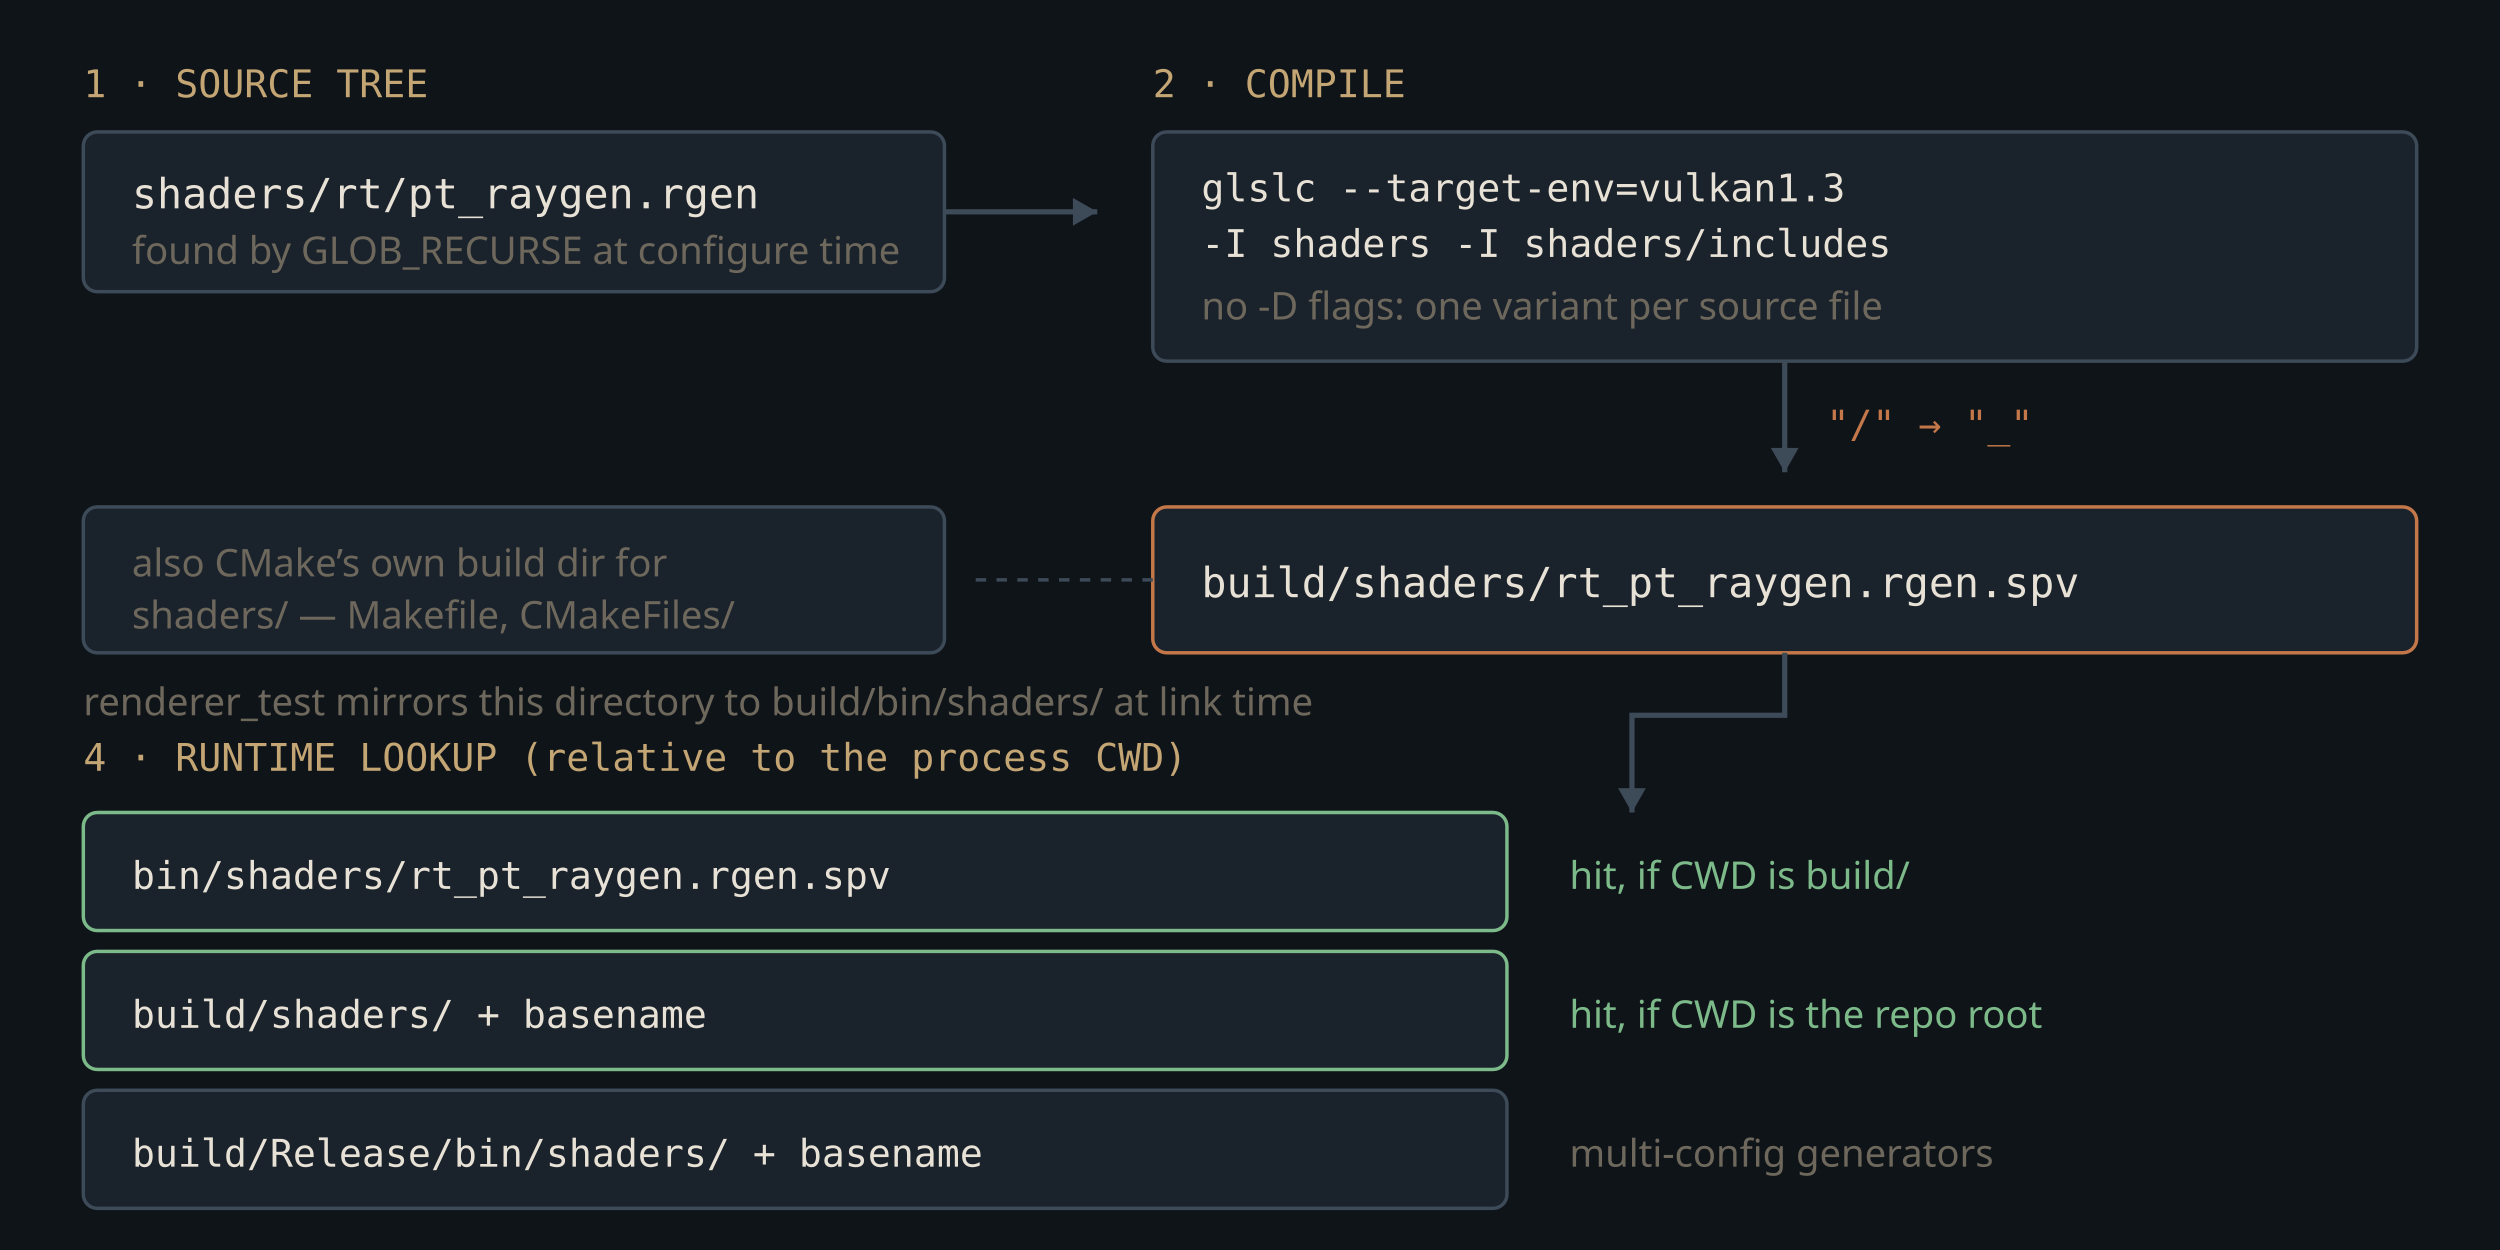
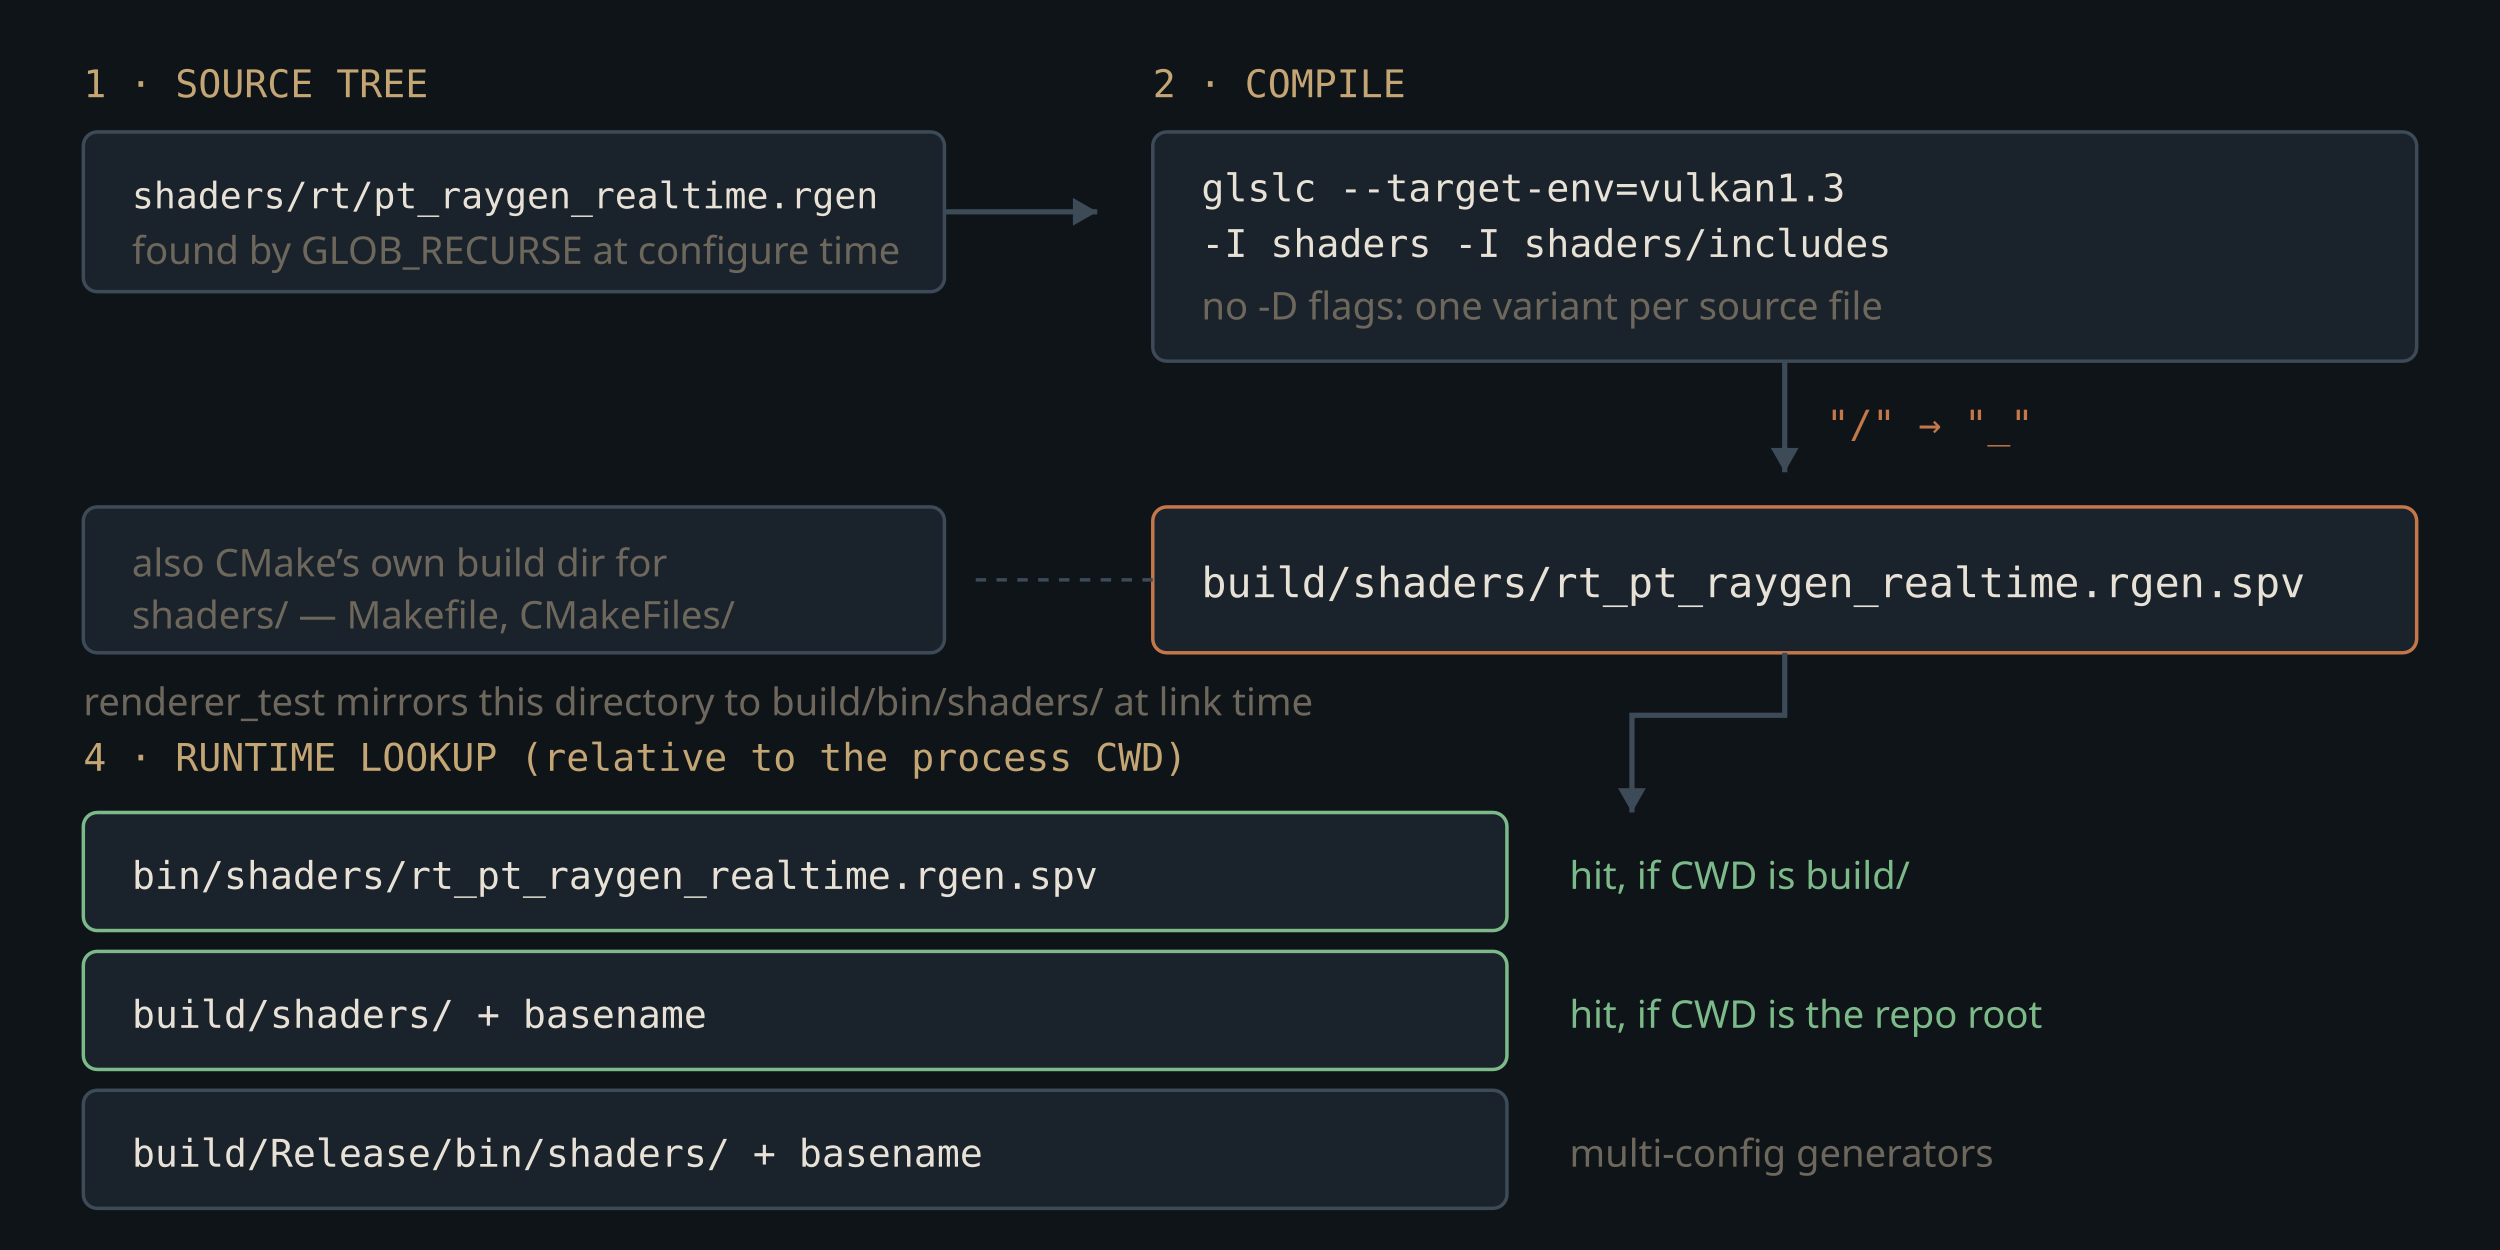
<svg xmlns="http://www.w3.org/2000/svg" viewBox="0 0 720 360" class="unit-diagram" role="img" aria-label="How a shader source path becomes a flat SPIR-V filename and how the runtime finds it: glslc flattens directory separators to underscores into build/shaders, renderer_test mirrors that directory to build/bin/shaders, and the C++ loader tries the bin/shaders literal first (a hit when the working directory is build/), then build/shaders with the basename only (a hit from the repository root).">
  <rect x="0" y="0" width="720" height="360" fill="#0f1419" />
  <text x="24" y="28" font-family="IBM Plex Mono,monospace" font-size="11" fill="#c4a574">1 · SOURCE TREE</text>
  <rect x="24" y="38" width="248" height="46" rx="4" fill="#1a222c" stroke="#3d4a58" />
-   <text x="38" y="60" font-family="IBM Plex Mono,monospace" font-size="12" fill="#e8e2d6">shaders/rt/pt_raygen.rgen</text>
+   <text x="38" y="60" font-family="IBM Plex Mono,monospace" font-size="10.5" fill="#e8e2d6">shaders/rt/pt_raygen_realtime.rgen</text>
  <text x="38" y="76" font-family="DM Sans,sans-serif" font-size="11" fill="#6e685c">found by GLOB_RECURSE at configure time</text>
  <path d="M 272 61 L 316 61" stroke="#3d4a58" stroke-width="1.5" fill="none" />
  <path d="M 316 61 l -7 -4 l 0 8 z" fill="#3d4a58" />
  <text x="332" y="28" font-family="IBM Plex Mono,monospace" font-size="11" fill="#c4a574">2 · COMPILE</text>
  <rect x="332" y="38" width="364" height="66" rx="4" fill="#1a222c" stroke="#3d4a58" />
  <text x="346" y="58" font-family="IBM Plex Mono,monospace" font-size="11" fill="#e8e2d6">glslc --target-env=vulkan1.3</text>
  <text x="346" y="74" font-family="IBM Plex Mono,monospace" font-size="11" fill="#e8e2d6">-I shaders  -I shaders/includes</text>
  <text x="346" y="92" font-family="DM Sans,sans-serif" font-size="11" fill="#6e685c">no -D flags: one variant per source file</text>
  <path d="M 514 104 L 514 136" stroke="#3d4a58" stroke-width="1.5" fill="none" />
  <path d="M 514 136 l -4 -7 l 8 0 z" fill="#3d4a58" />
  <text x="526" y="126" font-family="IBM Plex Mono,monospace" font-size="11" fill="#c4784a">"/" → "_"</text>
  <text x="24" y="160" font-family="IBM Plex Mono,monospace" font-size="11" fill="#c4a574">3 · BUILD OUTPUT (flat namespace)</text>
  <rect x="332" y="146" width="364" height="42" rx="4" fill="#1a222c" stroke="#c4784a" />
-   <text x="346" y="172" font-family="IBM Plex Mono,monospace" font-size="12" fill="#e8e2d6">build/shaders/rt_pt_raygen.rgen.spv</text>
+   <text x="346" y="172" font-family="IBM Plex Mono,monospace" font-size="12" fill="#e8e2d6">build/shaders/rt_pt_raygen_realtime.rgen.spv</text>
  <rect x="24" y="146" width="248" height="42" rx="4" fill="#1a222c" stroke="#3d4a58" />
  <text x="38" y="166" font-family="DM Sans,sans-serif" font-size="11" fill="#6e685c">also CMake’s own build dir for</text>
  <text x="38" y="181" font-family="DM Sans,sans-serif" font-size="11" fill="#6e685c">shaders/ — Makefile, CMakeFiles/</text>
  <path d="M 332 167 L 280 167" stroke="#3d4a58" stroke-width="1" stroke-dasharray="3 3" fill="none" />
  <text x="24" y="206" font-family="DM Sans,sans-serif" font-size="11" fill="#6e685c">renderer_test mirrors this directory to build/bin/shaders/ at link time</text>
  <text x="24" y="222" font-family="IBM Plex Mono,monospace" font-size="11" fill="#c4a574">4 · RUNTIME LOOKUP (relative to the process CWD)</text>
  <rect x="24" y="234" width="410" height="34" rx="4" fill="#1a222c" stroke="#7dba8a" />
-   <text x="38" y="256" font-family="IBM Plex Mono,monospace" font-size="11" fill="#e8e2d6">bin/shaders/rt_pt_raygen.rgen.spv</text>
+   <text x="38" y="256" font-family="IBM Plex Mono,monospace" font-size="11" fill="#e8e2d6">bin/shaders/rt_pt_raygen_realtime.rgen.spv</text>
  <text x="452" y="256" font-family="DM Sans,sans-serif" font-size="11" fill="#7dba8a">hit, if CWD is build/</text>
  <rect x="24" y="274" width="410" height="34" rx="4" fill="#1a222c" stroke="#7dba8a" />
  <text x="38" y="296" font-family="IBM Plex Mono,monospace" font-size="11" fill="#e8e2d6">build/shaders/ + basename</text>
  <text x="452" y="296" font-family="DM Sans,sans-serif" font-size="11" fill="#7dba8a">hit, if CWD is the repo root</text>
  <rect x="24" y="314" width="410" height="34" rx="4" fill="#1a222c" stroke="#3d4a58" />
  <text x="38" y="336" font-family="IBM Plex Mono,monospace" font-size="11" fill="#e8e2d6">build/Release/bin/shaders/ + basename</text>
  <text x="452" y="336" font-family="DM Sans,sans-serif" font-size="11" fill="#6e685c">multi-config generators</text>
  <path d="M 514 188 L 514 206 L 470 206 L 470 234" stroke="#3d4a58" stroke-width="1.5" fill="none" />
  <path d="M 470 234 l -4 -7 l 8 0 z" fill="#3d4a58" />
</svg>
